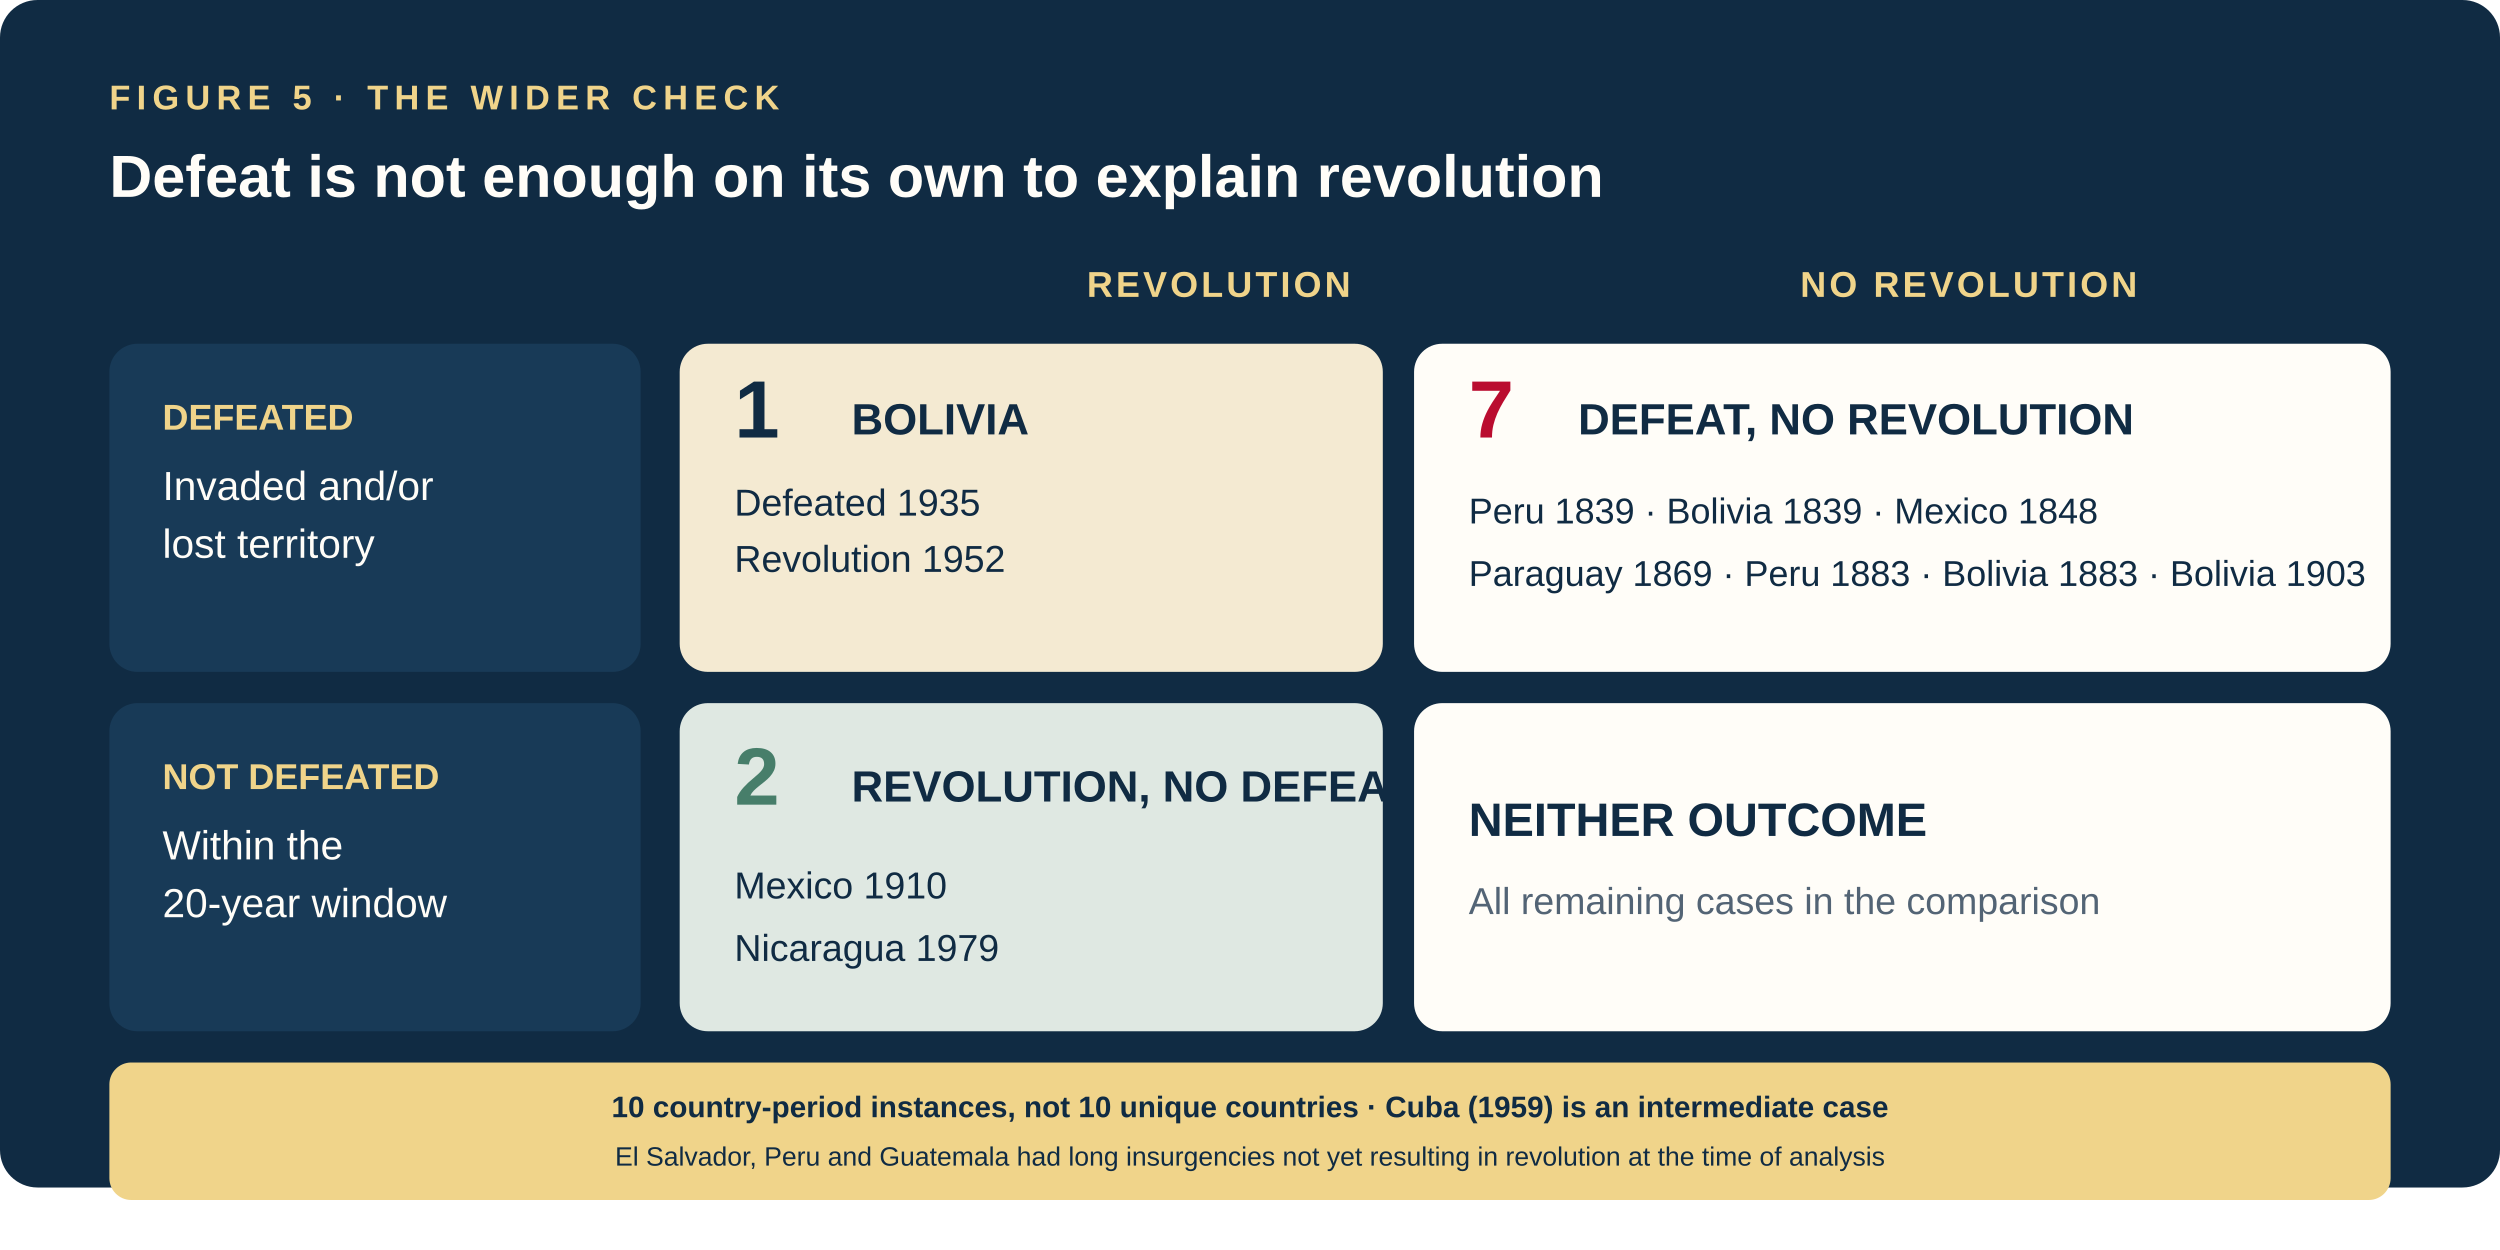
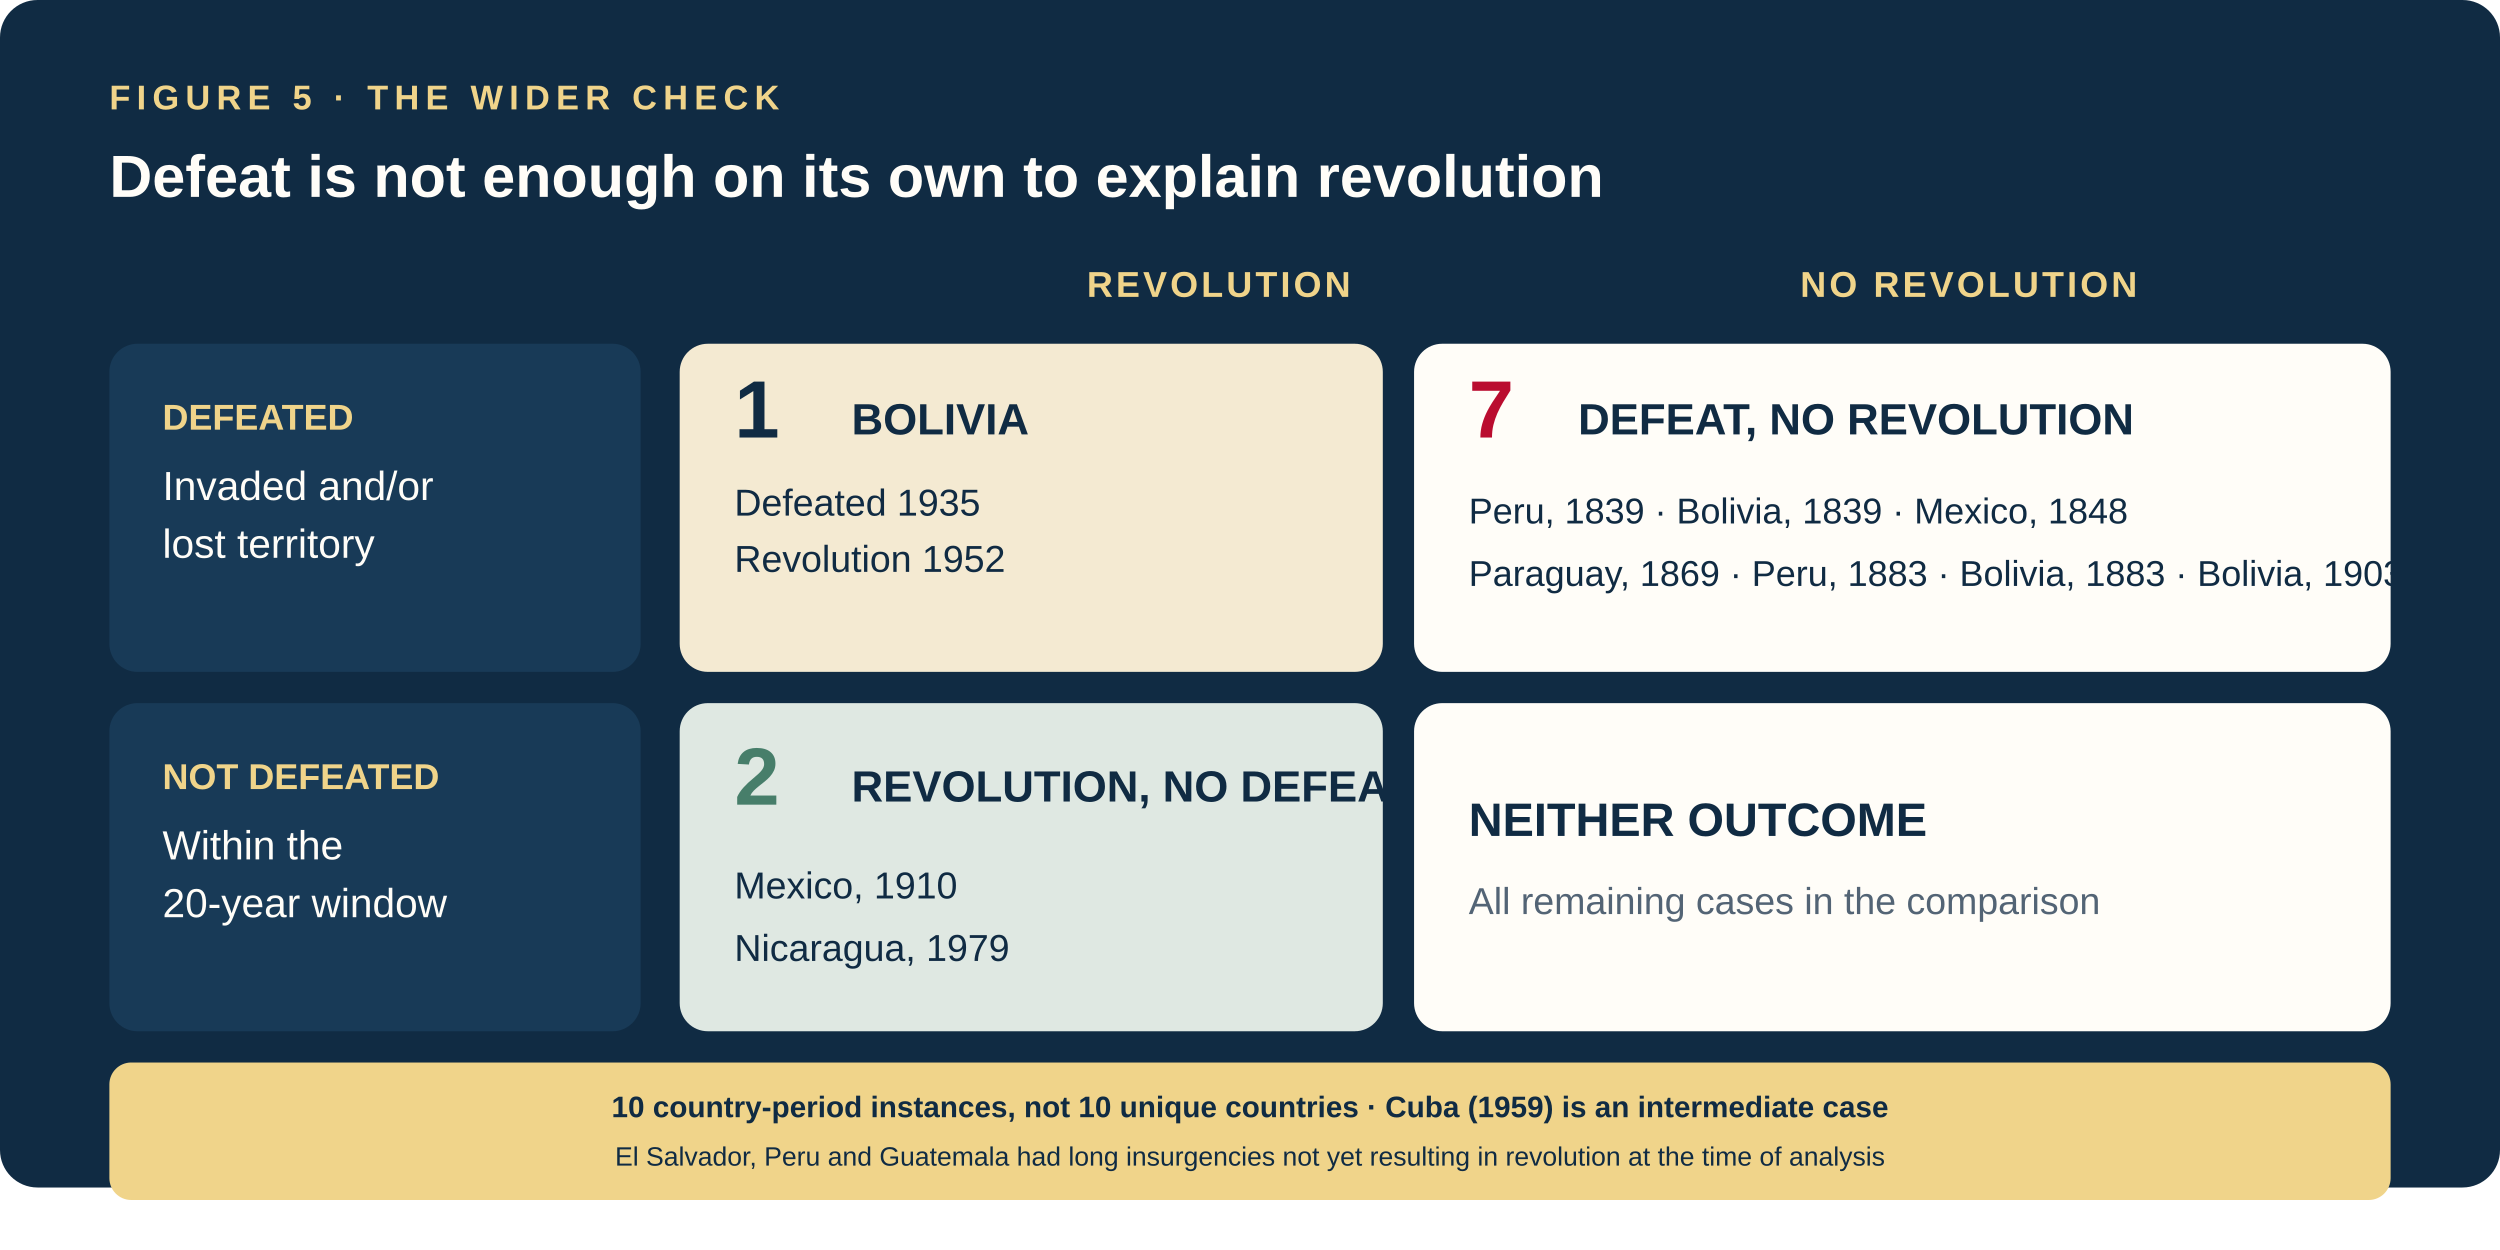
<svg xmlns="http://www.w3.org/2000/svg" viewBox="0 0 1600 800" role="img" aria-labelledby="t d">
  <rect width="1600" height="760" rx="24" fill="#102b43" />
  <text x="70" y="70" fill="#f0d48a" font-family="Arial,sans-serif" font-size="22" font-weight="700" letter-spacing="4">FIGURE 5 · THE WIDER CHECK</text>
  <text x="70" y="126" fill="#fffdf8" font-family="Arial,sans-serif" font-size="38" font-weight="700">Defeat is not enough on its own to explain revolution</text>
  <g fill="#f0d48a" font-family="Arial,sans-serif" font-size="23" font-weight="700" letter-spacing="2">
    <text x="780" y="190" text-anchor="middle">REVOLUTION</text>
    <text x="1260" y="190" text-anchor="middle">NO REVOLUTION</text>
  </g>
  <g>
    <rect x="70" y="220" width="340" height="210" rx="18" fill="#183a57" />
    <rect x="70" y="450" width="340" height="210" rx="18" fill="#183a57" />
    <rect x="435" y="220" width="450" height="210" rx="18" fill="#f4ead2" />
    <rect x="905" y="220" width="625" height="210" rx="18" fill="#fffdf8" />
    <rect x="435" y="450" width="450" height="210" rx="18" fill="#dfe8e2" />
    <rect x="905" y="450" width="625" height="210" rx="18" fill="#fffdf8" />
  </g>
  <g fill="#fffdf8" font-family="Arial,sans-serif">
    <text x="104" y="275" fill="#f0d48a" font-size="23" font-weight="700">DEFEATED</text>
    <text x="104" y="320" font-size="26">Invaded and/or</text>
    <text x="104" y="357" font-size="26">lost territory</text>
    <text x="104" y="505" fill="#f0d48a" font-size="23" font-weight="700">NOT DEFEATED</text>
    <text x="104" y="550" font-size="26">Within the</text>
    <text x="104" y="587" font-size="26">20-year window</text>
  </g>
  <g font-family="Arial,sans-serif" fill="#102b43">
    <text x="470" y="280" font-size="52" font-weight="700">1</text>
    <text x="545" y="278" font-size="28" font-weight="700">BOLIVIA</text>
    <text x="470" y="330" font-size="24">Defeated 1935</text>
    <text x="470" y="366" font-size="24">Revolution 1952</text>
    <text x="940" y="280" font-size="52" font-weight="700" fill="#ba0c2f">7</text>
    <text x="1010" y="278" font-size="28" font-weight="700">DEFEAT, NO REVOLUTION</text>
-     <text x="940" y="335" font-size="23">Peru 1839 · Bolivia 1839 · Mexico 1848</text>
-     <text x="940" y="375" font-size="23">Paraguay 1869 · Peru 1883 · Bolivia 1883 · Bolivia 1903</text>
+     <text x="940" y="335" font-size="23">Peru, 1839 · Bolivia, 1839 · Mexico, 1848</text>
+     <text x="940" y="375" font-size="23">Paraguay, 1869 · Peru, 1883 · Bolivia, 1883 · Bolivia, 1903</text>
    <text x="470" y="515" font-size="52" font-weight="700" fill="#477e6a">2</text>
    <text x="545" y="513" font-size="28" font-weight="700">REVOLUTION, NO DEFEAT</text>
-     <text x="470" y="575" font-size="24">Mexico 1910</text>
-     <text x="470" y="615" font-size="24">Nicaragua 1979</text>
+     <text x="470" y="575" font-size="24">Mexico, 1910</text>
+     <text x="470" y="615" font-size="24">Nicaragua, 1979</text>
    <text x="940" y="535" font-size="30" font-weight="700">NEITHER OUTCOME</text>
    <text x="940" y="585" font-size="24" fill="#536475">All remaining cases in the comparison</text>
  </g>
  <rect x="70" y="680" width="1460" height="88" rx="14" fill="#f0d48a" />
  <text x="800" y="715" text-anchor="middle" fill="#102b43" font-family="Arial,sans-serif" font-size="19" font-weight="700">10 country-period instances, not 10 unique countries · Cuba (1959) is an intermediate case</text>
  <text x="800" y="746" text-anchor="middle" fill="#102b43" font-family="Arial,sans-serif" font-size="17">El Salvador, Peru and Guatemala had long insurgencies not yet resulting in revolution at the time of analysis</text>
</svg>
